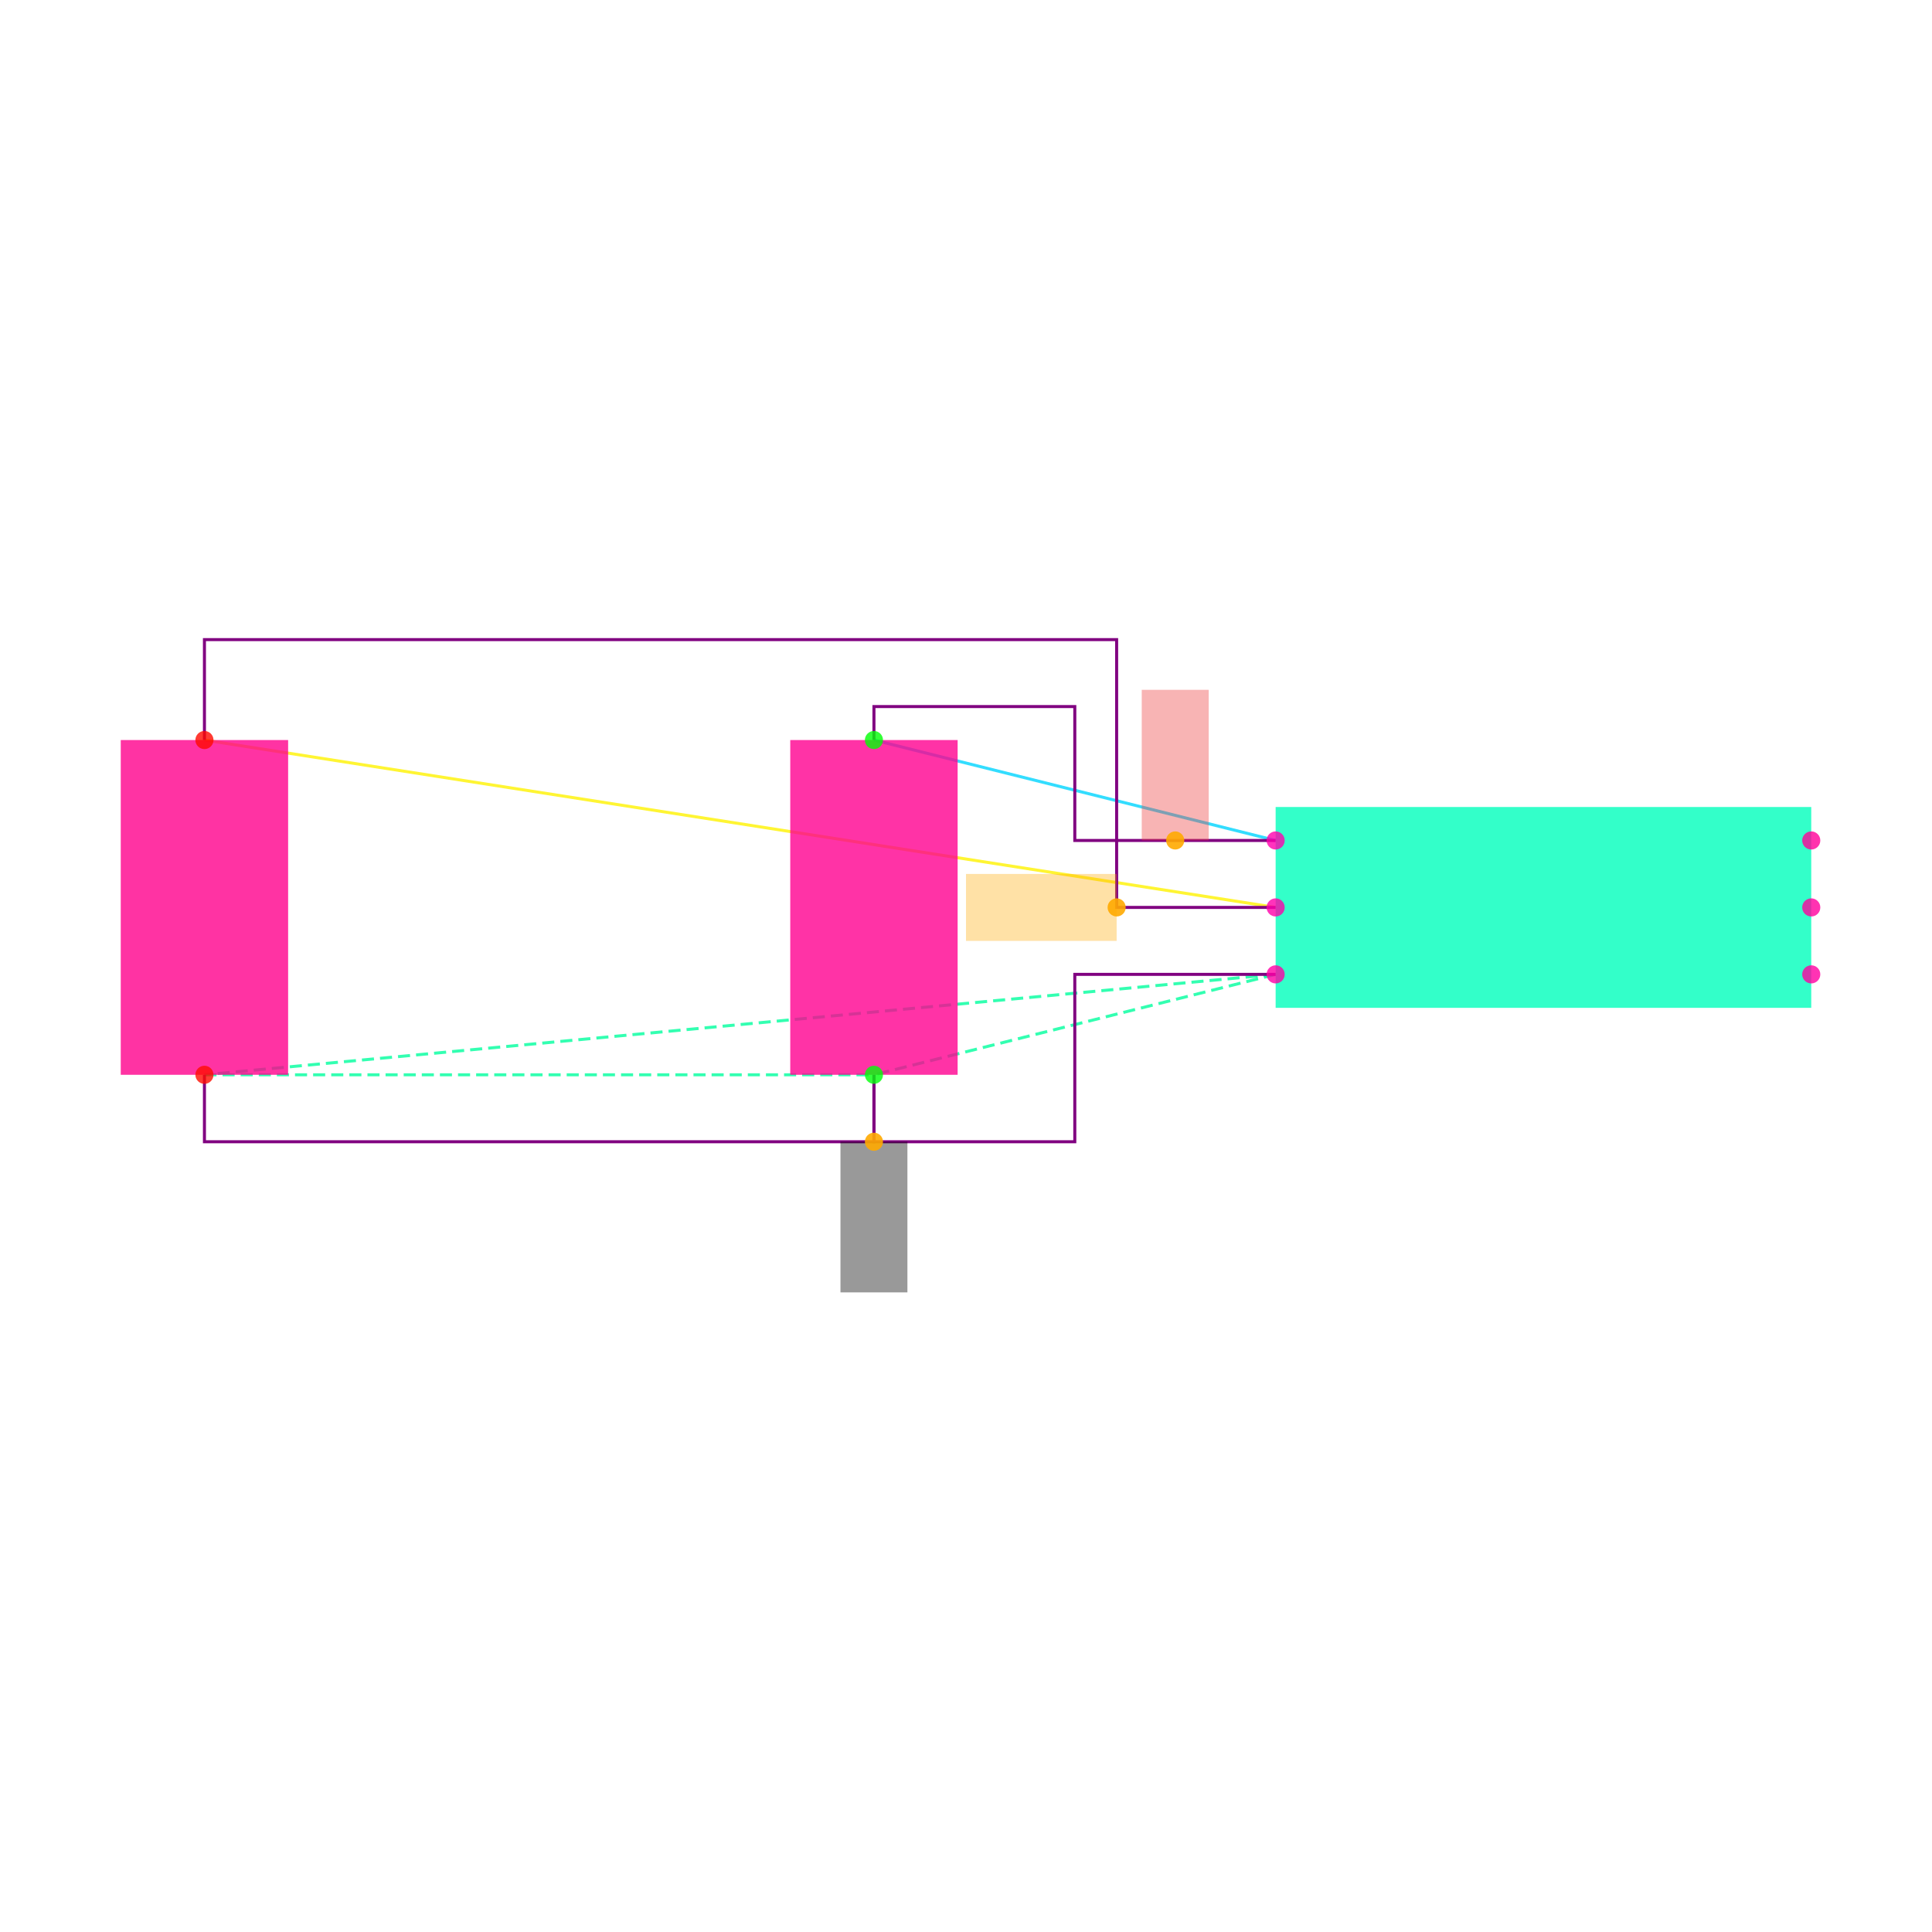
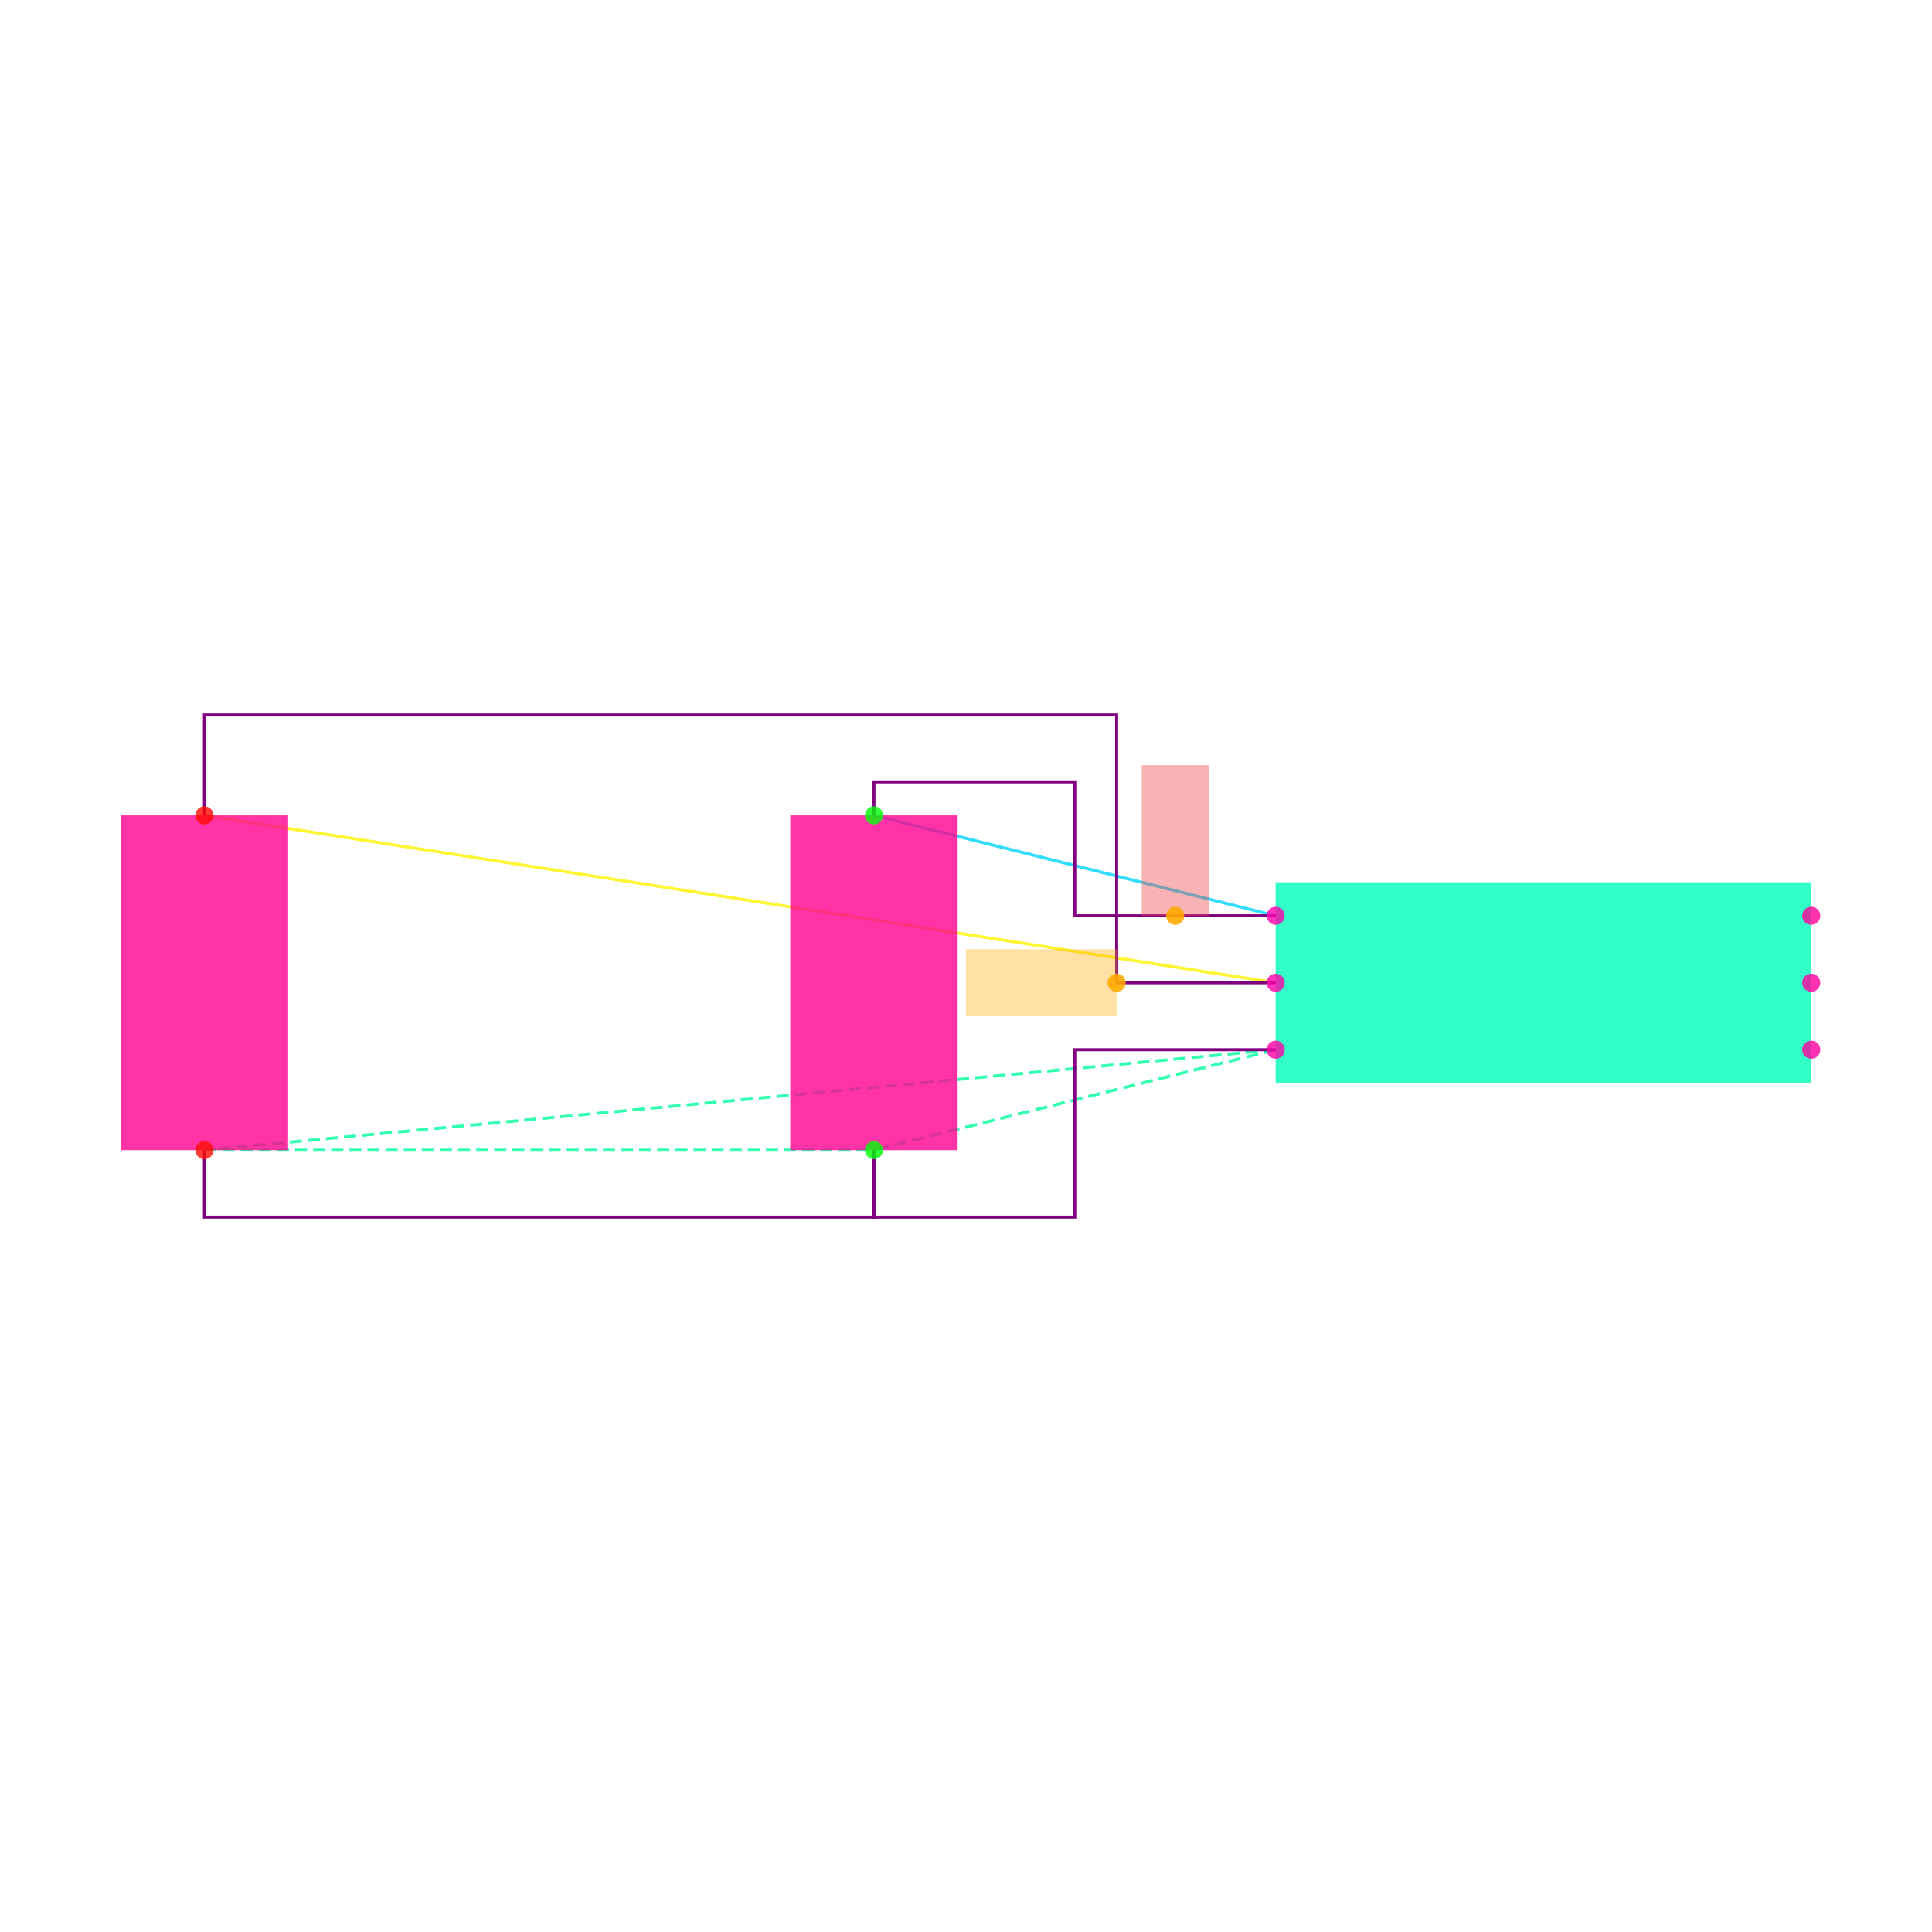
<svg xmlns="http://www.w3.org/2000/svg" width="640" height="640" viewBox="0 0 640 640">
  <rect width="100%" height="100%" fill="white" />
  <g>
-     <polyline data-points="-0.8,0.2 -2,0.5" data-type="line" data-label="" points="422.574,278.416 289.505,245.149" fill="none" stroke="hsl(190, 100%, 50%, 0.8)" stroke-width="1px" />
+     <polyline data-points="-0.8,0.2 -2,0.5" data-type="line" data-label="" points="422.574,303.366 289.505,270.099" fill="none" stroke="hsl(190, 100%, 50%, 0.8)" stroke-width="1px" />
  </g>
  <g>
-     <polyline data-points="-0.8,0 -4,0.5" data-type="line" data-label="" points="422.574,300.594 67.723,245.149" fill="none" stroke="hsl(57, 100%, 50%, 0.8)" stroke-width="1px" />
+     <polyline data-points="-0.8,0 -4,0.5" data-type="line" data-label="" points="422.574,325.545 67.723,270.099" fill="none" stroke="hsl(57, 100%, 50%, 0.8)" stroke-width="1px" />
  </g>
  <g>
-     <polyline data-points="-0.8,-0.2 -4,-0.5" data-type="line" data-label="" points="422.574,322.772 67.723,356.04" fill="none" stroke="hsl(157, 100%, 50%, 0.8)" stroke-width="1px" stroke-dasharray="4 2" />
+     <polyline data-points="-0.8,-0.2 -4,-0.5" data-type="line" data-label="" points="422.574,347.723 67.723,380.99" fill="none" stroke="hsl(157, 100%, 50%, 0.8)" stroke-width="1px" stroke-dasharray="4 2" />
  </g>
  <g>
-     <polyline data-points="-0.8,-0.2 -2,-0.5" data-type="line" data-label="" points="422.574,322.772 289.505,356.04" fill="none" stroke="hsl(157, 100%, 50%, 0.8)" stroke-width="1px" stroke-dasharray="4 2" />
+     <polyline data-points="-0.8,-0.2 -2,-0.5" data-type="line" data-label="" points="422.574,347.723 289.505,380.99" fill="none" stroke="hsl(157, 100%, 50%, 0.8)" stroke-width="1px" stroke-dasharray="4 2" />
  </g>
  <g>
-     <polyline data-points="-4,-0.5 -2,-0.5" data-type="line" data-label="" points="67.723,356.04 289.505,356.04" fill="none" stroke="hsl(157, 100%, 50%, 0.8)" stroke-width="1px" stroke-dasharray="4 2" />
+     <polyline data-points="-4,-0.5 -2,-0.5" data-type="line" data-label="" points="67.723,380.99 289.505,380.99" fill="none" stroke="hsl(157, 100%, 50%, 0.8)" stroke-width="1px" stroke-dasharray="4 2" />
  </g>
  <g>
-     <polyline data-points="-0.8,0.20000000000000018 -1.4,0.20000000000000018 -1.4,0.6 -2,0.6 -2,0.5" data-type="line" data-label="" points="422.574,278.416 356.04,278.416 356.04,234.059 289.505,234.059 289.505,245.149" fill="none" stroke="purple" stroke-width="1px" />
+     <polyline data-points="-0.8,0.20000000000000018 -1.4,0.20000000000000018 -1.4,0.6 -2,0.6 -2,0.5" data-type="line" data-label="" points="422.574,303.366 356.04,303.366 356.04,259.01 289.505,259.01 289.505,270.099" fill="none" stroke="purple" stroke-width="1px" />
  </g>
  <g>
-     <polyline data-points="-0.7999999999999998,0 -1.275,0 -1.275,0.8000000000000002 -4,0.8000000000000002 -4,0.5" data-type="line" data-label="" points="422.574,300.594 369.901,300.594 369.901,211.881 67.723,211.881 67.723,245.149" fill="none" stroke="purple" stroke-width="1px" />
+     <polyline data-points="-0.7999999999999998,0 -1.275,0 -1.275,0.8000000000000002 -4,0.8000000000000002 -4,0.5" data-type="line" data-label="" points="422.574,325.545 369.901,325.545 369.901,236.832 67.723,236.832 67.723,270.099" fill="none" stroke="purple" stroke-width="1px" />
  </g>
  <g>
-     <polyline data-points="-0.8,-0.20000000000000018 -1.4,-0.20000000000000018 -1.4,-0.7 -2,-0.7 -2,-0.5" data-type="line" data-label="" points="422.574,322.772 356.04,322.772 356.04,378.218 289.505,378.218 289.505,356.04" fill="none" stroke="purple" stroke-width="1px" />
+     <polyline data-points="-0.8,-0.20000000000000018 -1.4,-0.20000000000000018 -1.4,-0.7 -2,-0.7 -2,-0.5" data-type="line" data-label="" points="422.574,347.723 356.04,347.723 356.04,403.168 289.505,403.168 289.505,380.99" fill="none" stroke="purple" stroke-width="1px" />
  </g>
  <g>
-     <polyline data-points="-4,-0.5 -4,-0.7000000000000002 -2,-0.7000000000000002 -2,-0.5" data-type="line" data-label="" points="67.723,356.04 67.723,378.218 289.505,378.218 289.505,356.04" fill="none" stroke="purple" stroke-width="1px" />
+     <polyline data-points="-4,-0.5 -4,-0.7000000000000002 -2,-0.7000000000000002 -2,-0.5" data-type="line" data-label="" points="67.723,380.99 67.723,403.168 289.505,403.168 289.505,380.99" fill="none" stroke="purple" stroke-width="1px" />
  </g>
  <g>
-     <rect data-type="rect" data-label="U1" data-x="0" data-y="0" x="422.574" y="267.327" width="177.426" height="66.535" fill="hsl(164, 100%, 50%, 0.8)" stroke="black" stroke-width="0.009" />
+     <rect data-type="rect" data-label="U1" data-x="0" data-y="0" x="422.574" y="292.277" width="177.426" height="66.535" fill="hsl(164, 100%, 50%, 0.8)" stroke="black" stroke-width="0.009" />
  </g>
  <g>
-     <rect data-type="rect" data-label="C1" data-x="-2" data-y="0" x="261.782" y="245.149" width="55.446" height="110.891" fill="hsl(326, 100%, 50%, 0.8)" stroke="black" stroke-width="0.009" />
+     <rect data-type="rect" data-label="C1" data-x="-2" data-y="0" x="261.782" y="270.099" width="55.446" height="110.891" fill="hsl(326, 100%, 50%, 0.8)" stroke="black" stroke-width="0.009" />
  </g>
  <g>
-     <rect data-type="rect" data-label="C2" data-x="-4" data-y="0" x="40" y="245.149" width="55.446" height="110.891" fill="hsl(327, 100%, 50%, 0.8)" stroke="black" stroke-width="0.009" />
+     <rect data-type="rect" data-label="C2" data-x="-4" data-y="0" x="40" y="270.099" width="55.446" height="110.891" fill="hsl(327, 100%, 50%, 0.8)" stroke="black" stroke-width="0.009" />
  </g>
  <g>
-     <rect data-type="rect" data-label="netId: VCC globalConnNetId: connectivity_net0" data-x="-1.1" data-y="0.42500000000000016" x="378.218" y="228.515" width="22.178" height="49.901" fill="#ef444466" stroke="#ef4444" stroke-width="0.009" />
+     <rect data-type="rect" data-label="netId: VCC globalConnNetId: connectivity_net0" data-x="-1.1" data-y="0.42500000000000016" x="378.218" y="253.465" width="22.178" height="49.901" fill="#ef444466" stroke="#ef4444" stroke-width="0.009" />
  </g>
  <g>
-     <rect data-type="rect" data-label="netId: EN globalConnNetId: connectivity_net1" data-x="-1.5" data-y="0" x="320" y="289.505" width="49.901" height="22.178" fill="hsl(40, 100%, 50%, 0.35)" stroke="black" stroke-width="0.009" />
+     <rect data-type="rect" data-label="netId: EN globalConnNetId: connectivity_net1" data-x="-1.5" data-y="0" x="320" y="314.455" width="49.901" height="22.178" fill="hsl(40, 100%, 50%, 0.35)" stroke="black" stroke-width="0.009" />
  </g>
  <g>
-     <rect data-type="rect" data-label="netId: GND globalConnNetId: connectivity_net2" data-x="-2" data-y="-0.9249999999999999" x="278.416" y="378.218" width="22.178" height="49.901" fill="#00000066" stroke="#000000" stroke-width="0.009" />
+     <circle data-type="point" data-label="U1.1 x-" data-x="-0.8" data-y="0.2" cx="422.574" cy="303.366" r="3" fill="hsl(319, 100%, 50%, 0.8)" />
  </g>
  <g>
-     <circle data-type="point" data-label="U1.1 x-" data-x="-0.8" data-y="0.2" cx="422.574" cy="278.416" r="3" fill="hsl(319, 100%, 50%, 0.8)" />
+     <circle data-type="point" data-label="U1.2 x-" data-x="-0.8" data-y="0" cx="422.574" cy="325.545" r="3" fill="hsl(320, 100%, 50%, 0.8)" />
  </g>
  <g>
-     <circle data-type="point" data-label="U1.2 x-" data-x="-0.8" data-y="0" cx="422.574" cy="300.594" r="3" fill="hsl(320, 100%, 50%, 0.8)" />
+     <circle data-type="point" data-label="U1.3 x-" data-x="-0.8" data-y="-0.2" cx="422.574" cy="347.723" r="3" fill="hsl(321, 100%, 50%, 0.8)" />
  </g>
  <g>
-     <circle data-type="point" data-label="U1.3 x-" data-x="-0.8" data-y="-0.2" cx="422.574" cy="322.772" r="3" fill="hsl(321, 100%, 50%, 0.8)" />
+     <circle data-type="point" data-label="U1.4 x+" data-x="0.8" data-y="-0.2" cx="600" cy="347.723" r="3" fill="hsl(322, 100%, 50%, 0.8)" />
  </g>
  <g>
-     <circle data-type="point" data-label="U1.4 x+" data-x="0.8" data-y="-0.2" cx="600" cy="322.772" r="3" fill="hsl(322, 100%, 50%, 0.8)" />
+     <circle data-type="point" data-label="U1.5 x+" data-x="0.8" data-y="0" cx="600" cy="325.545" r="3" fill="hsl(323, 100%, 50%, 0.8)" />
  </g>
  <g>
-     <circle data-type="point" data-label="U1.5 x+" data-x="0.8" data-y="0" cx="600" cy="300.594" r="3" fill="hsl(323, 100%, 50%, 0.8)" />
+     <circle data-type="point" data-label="U1.6 x+" data-x="0.8" data-y="0.2" cx="600" cy="303.366" r="3" fill="hsl(324, 100%, 50%, 0.8)" />
  </g>
  <g>
-     <circle data-type="point" data-label="U1.6 x+" data-x="0.8" data-y="0.2" cx="600" cy="278.416" r="3" fill="hsl(324, 100%, 50%, 0.8)" />
+     <circle data-type="point" data-label="C1.1 y+" data-x="-2" data-y="0.5" cx="289.505" cy="270.099" r="3" fill="hsl(121, 100%, 50%, 0.8)" />
  </g>
  <g>
-     <circle data-type="point" data-label="C1.1 y+" data-x="-2" data-y="0.5" cx="289.505" cy="245.149" r="3" fill="hsl(121, 100%, 50%, 0.8)" />
+     <circle data-type="point" data-label="C1.2 y-" data-x="-2" data-y="-0.5" cx="289.505" cy="380.99" r="3" fill="hsl(122, 100%, 50%, 0.8)" />
  </g>
  <g>
-     <circle data-type="point" data-label="C1.2 y-" data-x="-2" data-y="-0.5" cx="289.505" cy="356.04" r="3" fill="hsl(122, 100%, 50%, 0.8)" />
+     <circle data-type="point" data-label="C2.1 y+" data-x="-4" data-y="0.5" cx="67.723" cy="270.099" r="3" fill="hsl(2, 100%, 50%, 0.8)" />
  </g>
  <g>
-     <circle data-type="point" data-label="C2.1 y+" data-x="-4" data-y="0.5" cx="67.723" cy="245.149" r="3" fill="hsl(2, 100%, 50%, 0.8)" />
+     <circle data-type="point" data-label="C2.2 y-" data-x="-4" data-y="-0.5" cx="67.723" cy="380.99" r="3" fill="hsl(3, 100%, 50%, 0.8)" />
  </g>
  <g>
-     <circle data-type="point" data-label="C2.2 y-" data-x="-4" data-y="-0.5" cx="67.723" cy="356.04" r="3" fill="hsl(3, 100%, 50%, 0.8)" />
+     <circle data-type="point" data-label="anchorPoint orientation: y+" data-x="-1.1" data-y="0.20000000000000018" cx="389.307" cy="303.366" r="3" fill="hsl(40, 100%, 50%, 0.9)" />
  </g>
  <g>
-     <circle data-type="point" data-label="anchorPoint orientation: y+" data-x="-1.1" data-y="0.20000000000000018" cx="389.307" cy="278.416" r="3" fill="hsl(40, 100%, 50%, 0.9)" />
-   </g>
-   <g>
-     <circle data-type="point" data-label="anchorPoint orientation: x-" data-x="-1.275" data-y="0" cx="369.901" cy="300.594" r="3" fill="hsl(40, 100%, 50%, 0.9)" />
-   </g>
-   <g>
-     <circle data-type="point" data-label="anchorPoint orientation: y-" data-x="-2" data-y="-0.7" cx="289.505" cy="378.218" r="3" fill="hsl(40, 100%, 50%, 0.9)" />
+     <circle data-type="point" data-label="anchorPoint orientation: x-" data-x="-1.275" data-y="0" cx="369.901" cy="325.545" r="3" fill="hsl(40, 100%, 50%, 0.9)" />
  </g>
  <g id="crosshair" style="display: none">
    <line id="crosshair-h" y1="0" y2="640" stroke="#666" stroke-width="0.5" />
    <line id="crosshair-v" x1="0" x2="640" stroke="#666" stroke-width="0.5" />
    <text id="coordinates" font-family="monospace" font-size="12" fill="#666" />
  </g>
</svg>
